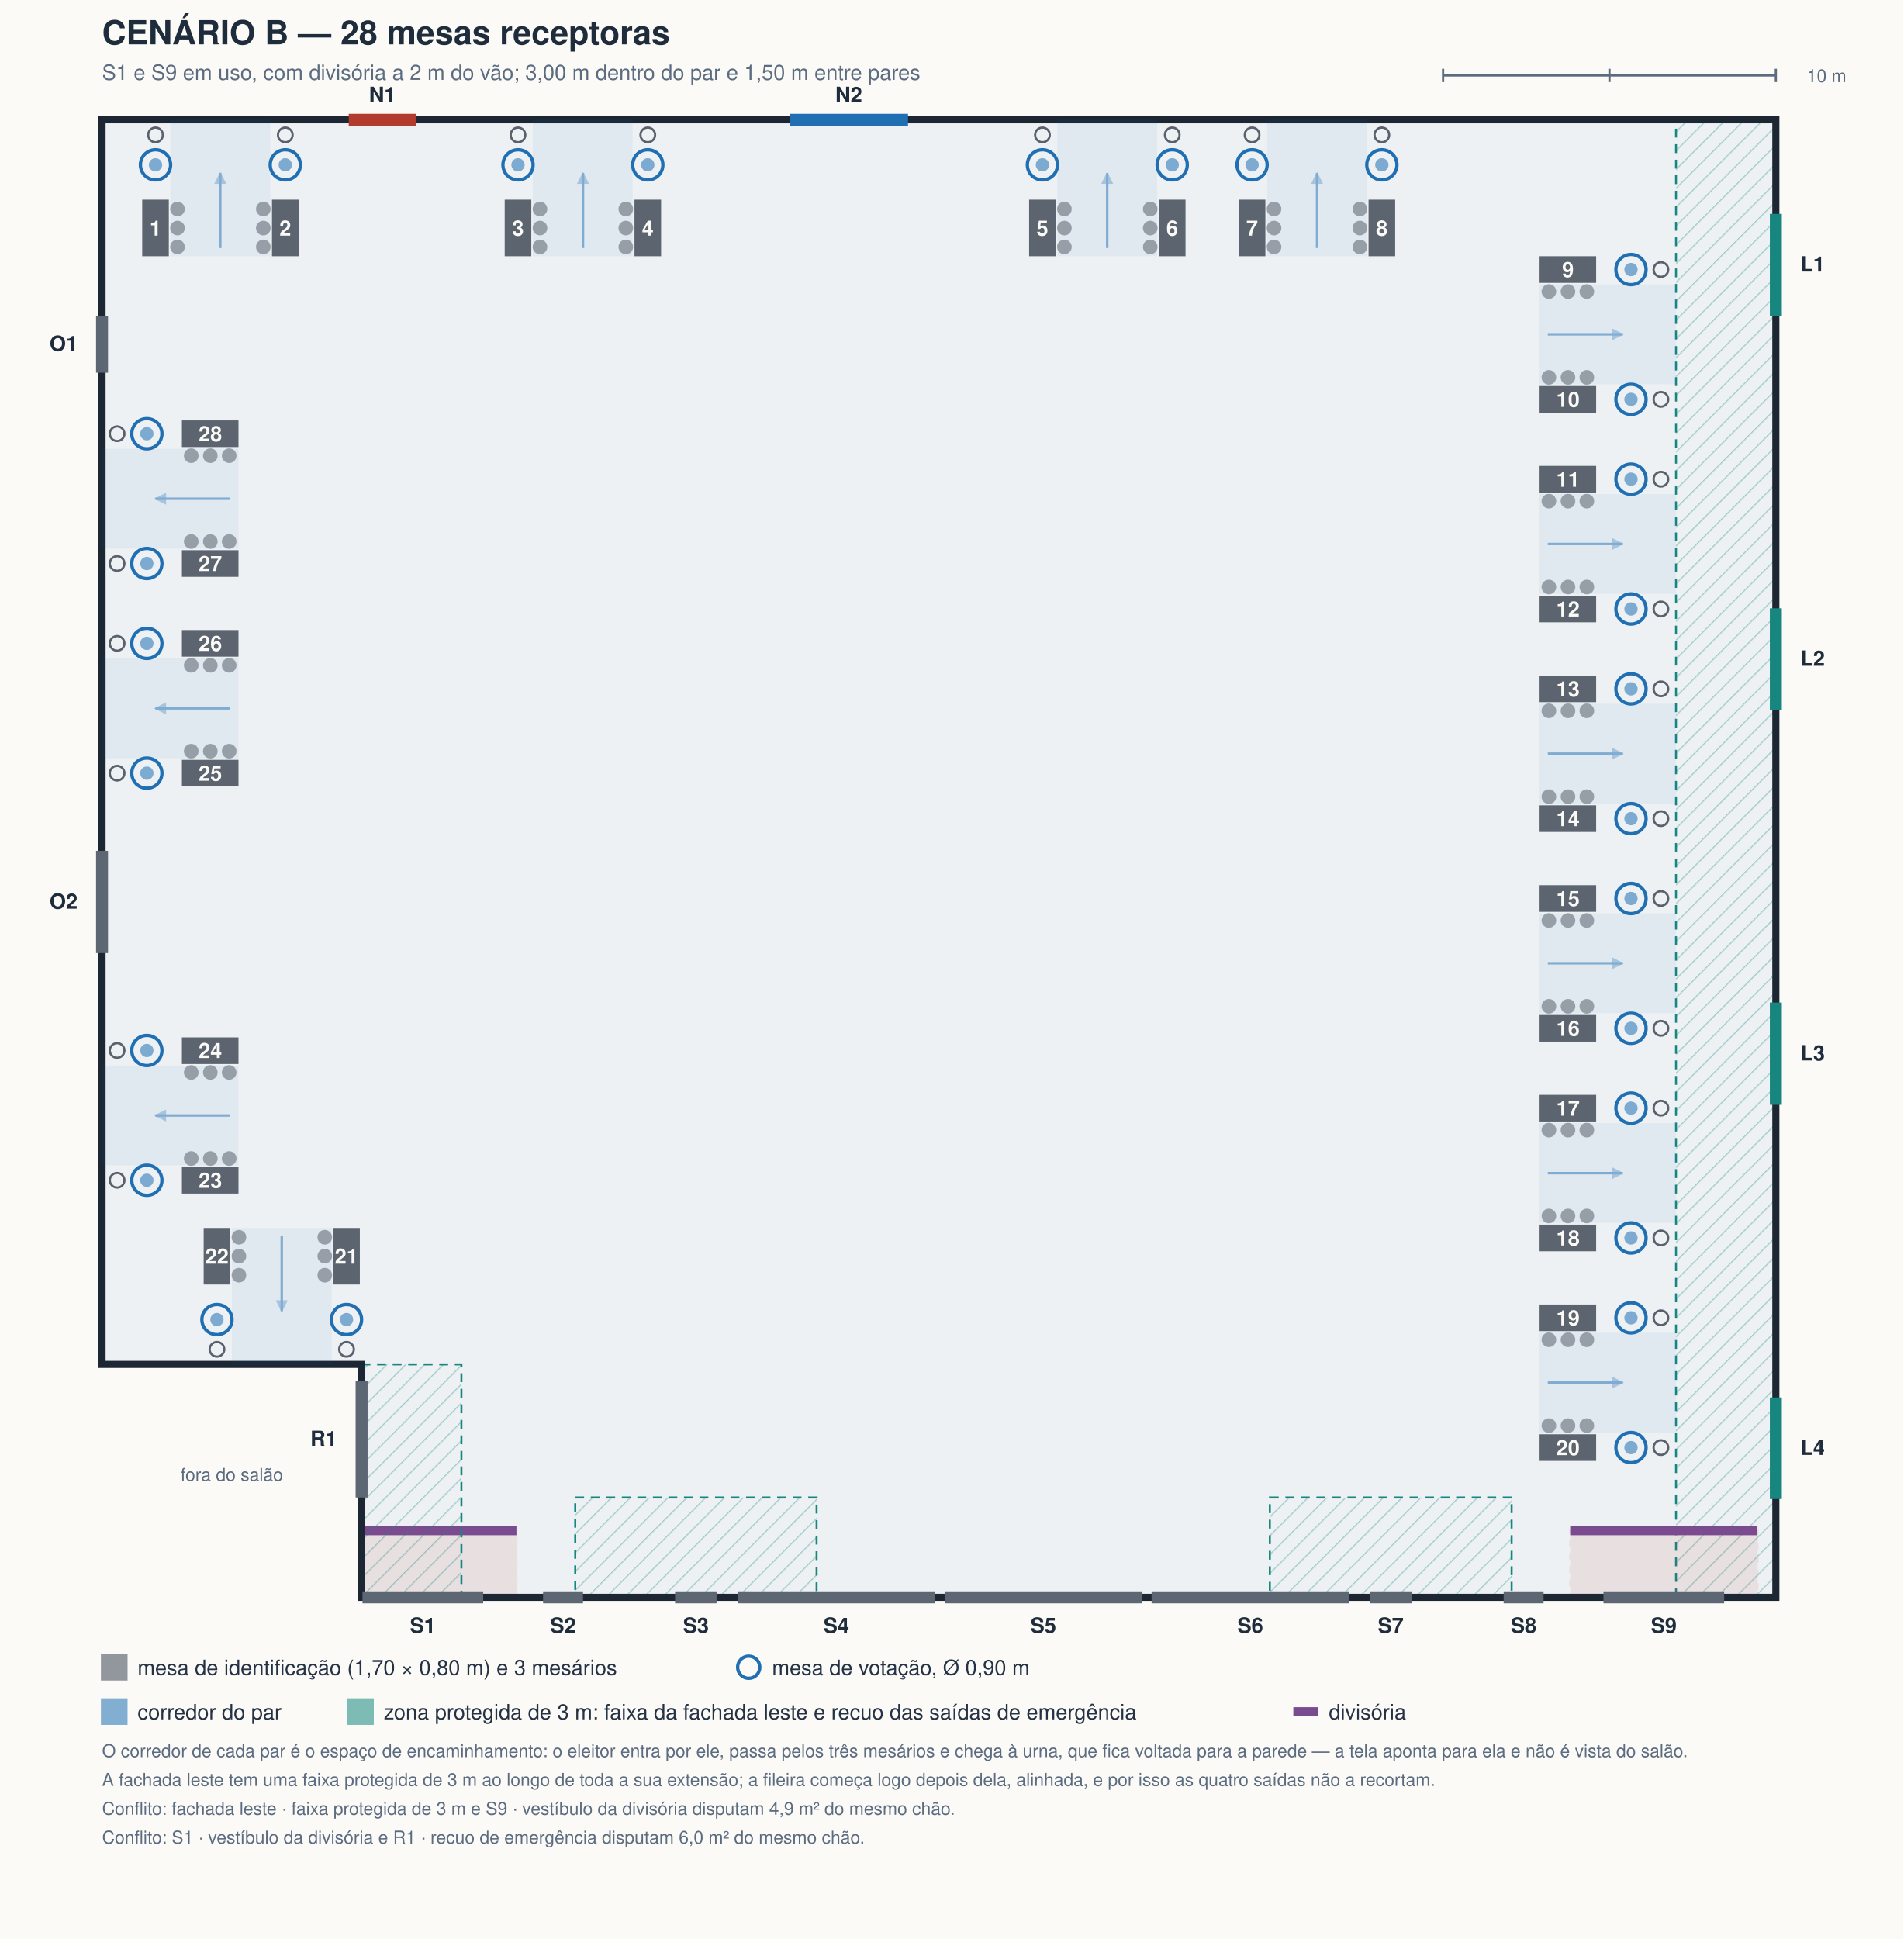
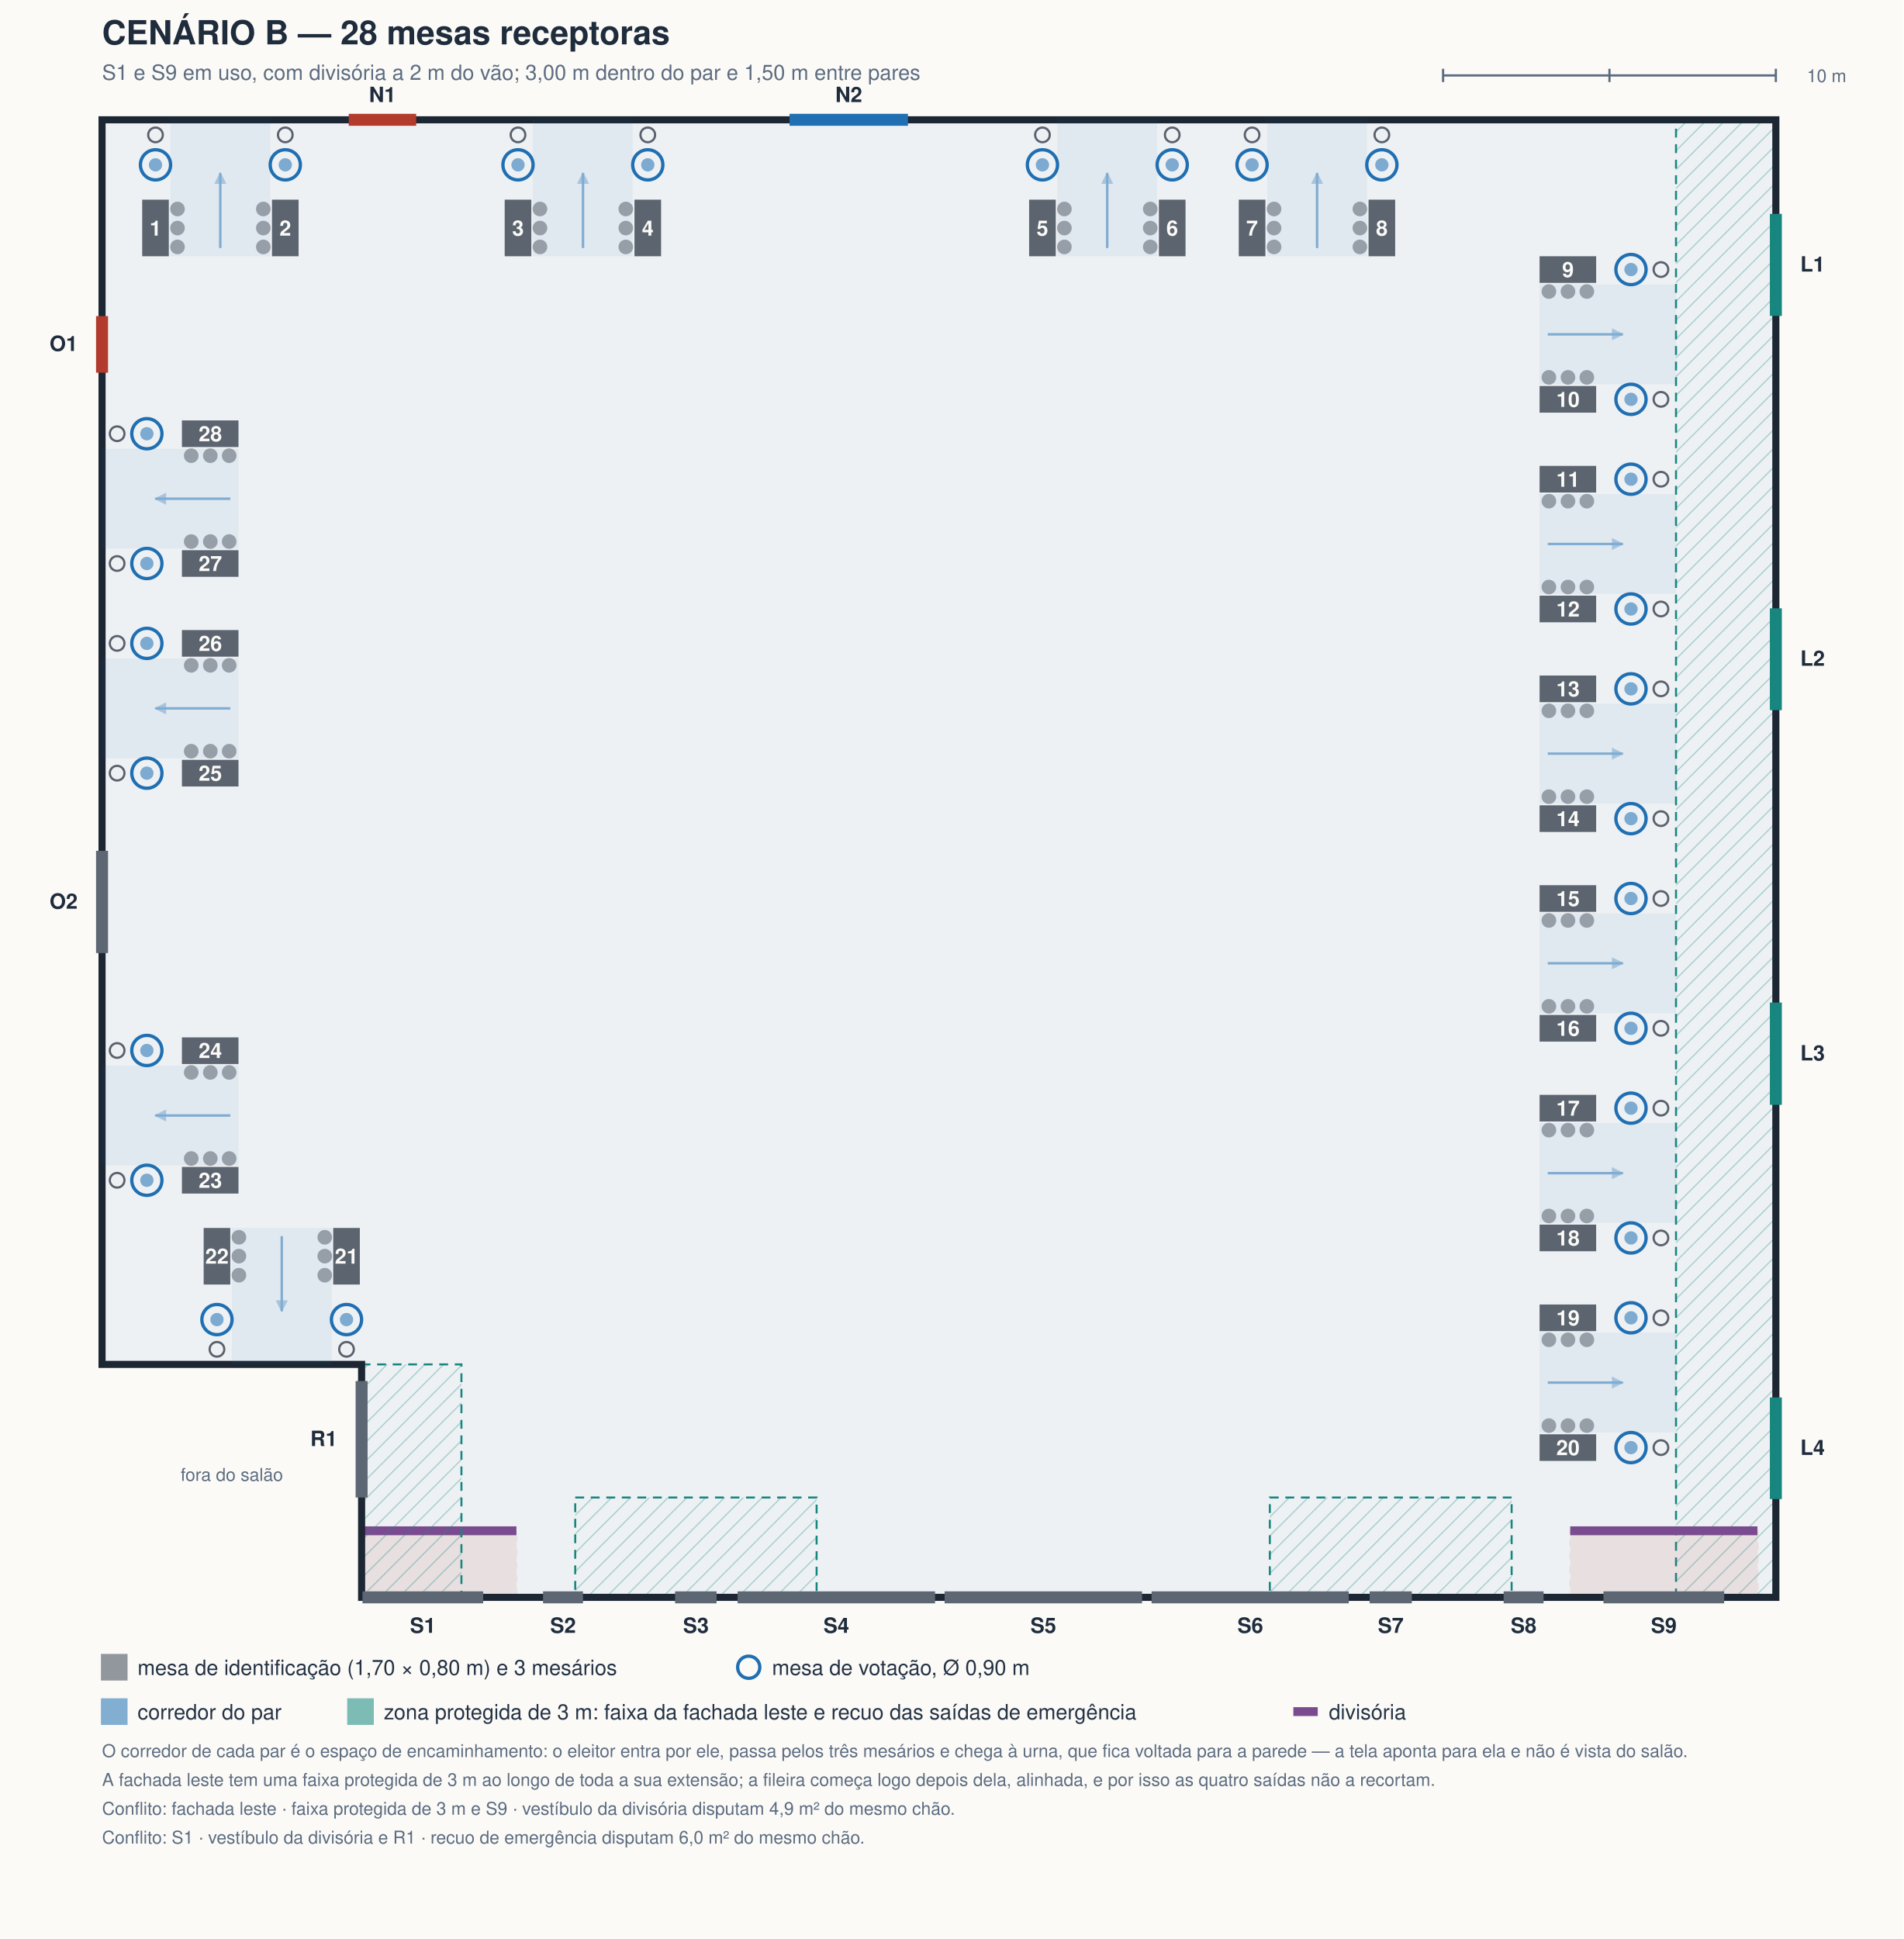
<svg xmlns="http://www.w3.org/2000/svg" viewBox="0 0 858 874" style="width:100%;height:auto" role="img" aria-label="CENÁRIO B — 28 mesas receptoras: S1 e S9 em uso, com divisória a 2 m do vão; 3,00 m dentro do par e 1,50 m entre pares">
  <rect x="0" y="0" width="858" height="874" fill="#fbfaf7" />
  <defs>
    <marker id="seta" viewBox="0 0 10 10" refX="9" refY="5" markerWidth="5" markerHeight="5" orient="auto-start-reverse">
      <path d="M0 0L10 5L0 10z" fill="#1f6fb2" opacity=".6" />
    </marker>
    <pattern id="hach" width="6" height="6" patternUnits="userSpaceOnUse" patternTransform="rotate(45)">
      <line x1="0" y1="0" x2="0" y2="6" stroke="#16867f" stroke-width="1" opacity=".35" />
    </pattern>
  </defs>
  <polygon points="163.0,720.0 800.5,720.0 800.5,54.0 46.0,54.0 46.0,615.0 163.0,615.0" fill="#eef1f4" />
  <rect x="755.5" y="54.0" width="45.0" height="666.0" fill="url(#hach)" stroke="#16867f" stroke-width="0.9" stroke-dasharray="4 3" />
  <rect x="163.0" y="690.0" width="69.8" height="30.0" fill="#b23b2e" opacity=".10" stroke="#b23b2e" stroke-width="0.9" stroke-dasharray="3 3" />
  <line x1="163.0" y1="690.0" x2="232.8" y2="690.0" stroke="#7a4c8f" stroke-width="4" />
  <rect x="259.3" y="675.0" width="108.8" height="45.0" fill="url(#hach)" stroke="#16867f" stroke-width="0.9" stroke-dasharray="4 3" />
  <rect x="572.4" y="675.0" width="109.0" height="45.0" fill="url(#hach)" stroke="#16867f" stroke-width="0.9" stroke-dasharray="4 3" />
  <rect x="707.8" y="690.0" width="84.5" height="30.0" fill="#b23b2e" opacity=".10" stroke="#b23b2e" stroke-width="0.9" stroke-dasharray="3 3" />
  <line x1="707.8" y1="690.0" x2="792.2" y2="690.0" stroke="#7a4c8f" stroke-width="4" />
  <rect x="163.0" y="615.0" width="45.0" height="105.0" fill="url(#hach)" stroke="#16867f" stroke-width="0.9" stroke-dasharray="4 3" />
  <polygon points="163.0,720.0 800.5,720.0 800.5,54.0 46.0,54.0 46.0,615.0 163.0,615.0" fill="none" stroke="#1c2733" stroke-width="3.2" />
  <line x1="157.2" y1="54.0" x2="187.6" y2="54.0" stroke="#b23b2e" stroke-width="5.4" />
  <text x="172.4" y="46.0" font-family="ui-sans-serif,system-ui,'Segoe UI',Helvetica,Arial,sans-serif" font-size="9.5" fill="#1f2c3c" text-anchor="middle" font-weight="700">N1</text>
  <line x1="355.9" y1="54.0" x2="409.3" y2="54.0" stroke="#1f6fb2" stroke-width="5.4" />
  <text x="382.6" y="46.0" font-family="ui-sans-serif,system-ui,'Segoe UI',Helvetica,Arial,sans-serif" font-size="9.5" fill="#1f2c3c" text-anchor="middle" font-weight="700">N2</text>
  <line x1="800.5" y1="142.4" x2="800.5" y2="96.4" stroke="#16867f" stroke-width="5.4" />
  <text x="811.5" y="122.4" font-family="ui-sans-serif,system-ui,'Segoe UI',Helvetica,Arial,sans-serif" font-size="9.5" fill="#1f2c3c" text-anchor="start" font-weight="700">L1</text>
  <line x1="800.5" y1="320.1" x2="800.5" y2="274.2" stroke="#16867f" stroke-width="5.4" />
  <text x="811.5" y="300.1" font-family="ui-sans-serif,system-ui,'Segoe UI',Helvetica,Arial,sans-serif" font-size="9.5" fill="#1f2c3c" text-anchor="start" font-weight="700">L2</text>
  <line x1="800.5" y1="498.0" x2="800.5" y2="451.9" stroke="#16867f" stroke-width="5.4" />
  <text x="811.5" y="478.0" font-family="ui-sans-serif,system-ui,'Segoe UI',Helvetica,Arial,sans-serif" font-size="9.5" fill="#1f2c3c" text-anchor="start" font-weight="700">L3</text>
  <line x1="800.5" y1="675.7" x2="800.5" y2="629.9" stroke="#16867f" stroke-width="5.4" />
  <text x="811.5" y="655.8" font-family="ui-sans-serif,system-ui,'Segoe UI',Helvetica,Arial,sans-serif" font-size="9.5" fill="#1f2c3c" text-anchor="start" font-weight="700">L4</text>
  <line x1="163.4" y1="720.0" x2="217.8" y2="720.0" stroke="#5d6773" stroke-width="5.4" />
  <text x="190.6" y="736.0" font-family="ui-sans-serif,system-ui,'Segoe UI',Helvetica,Arial,sans-serif" font-size="9.5" fill="#1f2c3c" text-anchor="middle" font-weight="700">S1</text>
  <line x1="244.8" y1="720.0" x2="262.8" y2="720.0" stroke="#5d6773" stroke-width="5.4" />
  <text x="253.8" y="736.0" font-family="ui-sans-serif,system-ui,'Segoe UI',Helvetica,Arial,sans-serif" font-size="9.5" fill="#1f2c3c" text-anchor="middle" font-weight="700">S2</text>
  <line x1="304.3" y1="720.0" x2="323.0" y2="720.0" stroke="#5d6773" stroke-width="5.4" />
  <text x="313.7" y="736.0" font-family="ui-sans-serif,system-ui,'Segoe UI',Helvetica,Arial,sans-serif" font-size="9.5" fill="#1f2c3c" text-anchor="middle" font-weight="700">S3</text>
  <line x1="332.5" y1="720.0" x2="421.5" y2="720.0" stroke="#5d6773" stroke-width="5.4" />
  <text x="377.0" y="736.0" font-family="ui-sans-serif,system-ui,'Segoe UI',Helvetica,Arial,sans-serif" font-size="9.5" fill="#1f2c3c" text-anchor="middle" font-weight="700">S4</text>
  <line x1="425.8" y1="720.0" x2="514.8" y2="720.0" stroke="#5d6773" stroke-width="5.4" />
  <text x="470.3" y="736.0" font-family="ui-sans-serif,system-ui,'Segoe UI',Helvetica,Arial,sans-serif" font-size="9.5" fill="#1f2c3c" text-anchor="middle" font-weight="700">S5</text>
  <line x1="519.1" y1="720.0" x2="608.0" y2="720.0" stroke="#5d6773" stroke-width="5.4" />
  <text x="563.6" y="736.0" font-family="ui-sans-serif,system-ui,'Segoe UI',Helvetica,Arial,sans-serif" font-size="9.5" fill="#1f2c3c" text-anchor="middle" font-weight="700">S6</text>
  <line x1="617.4" y1="720.0" x2="636.4" y2="720.0" stroke="#5d6773" stroke-width="5.4" />
  <text x="626.9" y="736.0" font-family="ui-sans-serif,system-ui,'Segoe UI',Helvetica,Arial,sans-serif" font-size="9.5" fill="#1f2c3c" text-anchor="middle" font-weight="700">S7</text>
  <line x1="677.8" y1="720.0" x2="695.8" y2="720.0" stroke="#5d6773" stroke-width="5.4" />
  <text x="686.8" y="736.0" font-family="ui-sans-serif,system-ui,'Segoe UI',Helvetica,Arial,sans-serif" font-size="9.5" fill="#1f2c3c" text-anchor="middle" font-weight="700">S8</text>
  <line x1="722.8" y1="720.0" x2="777.2" y2="720.0" stroke="#5d6773" stroke-width="5.4" />
  <text x="750.0" y="736.0" font-family="ui-sans-serif,system-ui,'Segoe UI',Helvetica,Arial,sans-serif" font-size="9.5" fill="#1f2c3c" text-anchor="middle" font-weight="700">S9</text>
-   <line x1="46.0" y1="168.0" x2="46.0" y2="142.5" stroke="#5d6773" stroke-width="5.4" />
+   <line x1="46.0" y1="168.0" x2="46.0" y2="142.5" stroke="#b23b2e" stroke-width="5.4" />
  <text x="35.0" y="158.2" font-family="ui-sans-serif,system-ui,'Segoe UI',Helvetica,Arial,sans-serif" font-size="9.5" fill="#1f2c3c" text-anchor="end" font-weight="700">O1</text>
  <line x1="46.0" y1="429.6" x2="46.0" y2="383.5" stroke="#5d6773" stroke-width="5.4" />
  <text x="35.0" y="409.6" font-family="ui-sans-serif,system-ui,'Segoe UI',Helvetica,Arial,sans-serif" font-size="9.5" fill="#1f2c3c" text-anchor="end" font-weight="700">O2</text>
  <line x1="163.0" y1="675.0" x2="163.0" y2="622.5" stroke="#5d6773" stroke-width="5.4" />
  <text x="152.0" y="651.8" font-family="ui-sans-serif,system-ui,'Segoe UI',Helvetica,Arial,sans-serif" font-size="9.5" fill="#1f2c3c" text-anchor="end" font-weight="700">R1</text>
  <rect x="76.8" y="54.0" width="45.0" height="61.5" fill="#1f6fb2" opacity=".07" />
  <path d="M99.3 111.8L99.3 78.0" stroke="#1f6fb2" stroke-width="1.1" opacity=".5" marker-end="url(#seta)" />
  <rect x="64.1" y="90.0" width="12.0" height="25.5" fill="#3b4552" opacity=".82" />
  <circle cx="70.1" cy="74.3" r="6.8" fill="none" stroke="#1f6fb2" stroke-width="1.5" />
  <circle cx="70.1" cy="74.3" r="3.0" fill="#1f6fb2" opacity=".55" />
  <circle cx="70.1" cy="60.8" r="3.3" fill="none" stroke="#59616d" stroke-width="1" />
  <circle cx="80.0" cy="94.2" r="3.3" fill="#59616d" opacity=".55" />
  <circle cx="80.0" cy="102.8" r="3.3" fill="#59616d" opacity=".55" />
  <circle cx="80.0" cy="111.3" r="3.3" fill="#59616d" opacity=".55" />
  <text x="70.1" y="106.2" font-family="ui-sans-serif,system-ui,'Segoe UI',Helvetica,Arial,sans-serif" font-size="9.5" font-weight="700" fill="#fbfaf7" text-anchor="middle">1</text>
  <rect x="122.6" y="90.0" width="12.0" height="25.5" fill="#3b4552" opacity=".82" />
  <circle cx="128.6" cy="74.3" r="6.8" fill="none" stroke="#1f6fb2" stroke-width="1.5" />
  <circle cx="128.6" cy="74.3" r="3.0" fill="#1f6fb2" opacity=".55" />
  <circle cx="128.6" cy="60.8" r="3.3" fill="none" stroke="#59616d" stroke-width="1" />
  <circle cx="118.7" cy="94.2" r="3.3" fill="#59616d" opacity=".55" />
  <circle cx="118.7" cy="102.8" r="3.3" fill="#59616d" opacity=".55" />
  <circle cx="118.7" cy="111.3" r="3.3" fill="#59616d" opacity=".55" />
  <text x="128.6" y="106.2" font-family="ui-sans-serif,system-ui,'Segoe UI',Helvetica,Arial,sans-serif" font-size="9.5" font-weight="700" fill="#fbfaf7" text-anchor="middle">2</text>
  <rect x="240.2" y="54.0" width="45.0" height="61.5" fill="#1f6fb2" opacity=".07" />
  <path d="M262.8 111.8L262.8 78.0" stroke="#1f6fb2" stroke-width="1.1" opacity=".5" marker-end="url(#seta)" />
  <rect x="227.5" y="90.0" width="12.0" height="25.5" fill="#3b4552" opacity=".82" />
  <circle cx="233.5" cy="74.3" r="6.8" fill="none" stroke="#1f6fb2" stroke-width="1.5" />
  <circle cx="233.5" cy="74.3" r="3.0" fill="#1f6fb2" opacity=".55" />
  <circle cx="233.5" cy="60.8" r="3.3" fill="none" stroke="#59616d" stroke-width="1" />
  <circle cx="243.4" cy="94.2" r="3.3" fill="#59616d" opacity=".55" />
  <circle cx="243.4" cy="102.8" r="3.3" fill="#59616d" opacity=".55" />
  <circle cx="243.4" cy="111.3" r="3.3" fill="#59616d" opacity=".55" />
  <text x="233.5" y="106.2" font-family="ui-sans-serif,system-ui,'Segoe UI',Helvetica,Arial,sans-serif" font-size="9.5" font-weight="700" fill="#fbfaf7" text-anchor="middle">3</text>
  <rect x="286.0" y="90.0" width="12.0" height="25.5" fill="#3b4552" opacity=".82" />
  <circle cx="292.0" cy="74.3" r="6.8" fill="none" stroke="#1f6fb2" stroke-width="1.5" />
  <circle cx="292.0" cy="74.3" r="3.0" fill="#1f6fb2" opacity=".55" />
  <circle cx="292.0" cy="60.8" r="3.3" fill="none" stroke="#59616d" stroke-width="1" />
  <circle cx="282.1" cy="94.2" r="3.3" fill="#59616d" opacity=".55" />
  <circle cx="282.1" cy="102.8" r="3.3" fill="#59616d" opacity=".55" />
  <circle cx="282.1" cy="111.3" r="3.3" fill="#59616d" opacity=".55" />
  <text x="292.0" y="106.2" font-family="ui-sans-serif,system-ui,'Segoe UI',Helvetica,Arial,sans-serif" font-size="9.5" font-weight="700" fill="#fbfaf7" text-anchor="middle">4</text>
  <rect x="476.6" y="54.0" width="45.0" height="61.5" fill="#1f6fb2" opacity=".07" />
  <path d="M499.1 111.8L499.1 78.0" stroke="#1f6fb2" stroke-width="1.1" opacity=".5" marker-end="url(#seta)" />
  <rect x="463.9" y="90.0" width="12.0" height="25.5" fill="#3b4552" opacity=".82" />
  <circle cx="469.9" cy="74.3" r="6.8" fill="none" stroke="#1f6fb2" stroke-width="1.5" />
  <circle cx="469.9" cy="74.3" r="3.0" fill="#1f6fb2" opacity=".55" />
  <circle cx="469.9" cy="60.8" r="3.3" fill="none" stroke="#59616d" stroke-width="1" />
  <circle cx="479.8" cy="94.2" r="3.3" fill="#59616d" opacity=".55" />
  <circle cx="479.8" cy="102.8" r="3.3" fill="#59616d" opacity=".55" />
  <circle cx="479.8" cy="111.3" r="3.3" fill="#59616d" opacity=".55" />
  <text x="469.9" y="106.2" font-family="ui-sans-serif,system-ui,'Segoe UI',Helvetica,Arial,sans-serif" font-size="9.5" font-weight="700" fill="#fbfaf7" text-anchor="middle">5</text>
  <rect x="522.4" y="90.0" width="12.0" height="25.5" fill="#3b4552" opacity=".82" />
  <circle cx="528.4" cy="74.3" r="6.8" fill="none" stroke="#1f6fb2" stroke-width="1.5" />
  <circle cx="528.4" cy="74.3" r="3.0" fill="#1f6fb2" opacity=".55" />
  <circle cx="528.4" cy="60.8" r="3.3" fill="none" stroke="#59616d" stroke-width="1" />
  <circle cx="518.5" cy="94.2" r="3.3" fill="#59616d" opacity=".55" />
  <circle cx="518.5" cy="102.8" r="3.3" fill="#59616d" opacity=".55" />
  <circle cx="518.5" cy="111.3" r="3.3" fill="#59616d" opacity=".55" />
  <text x="528.4" y="106.2" font-family="ui-sans-serif,system-ui,'Segoe UI',Helvetica,Arial,sans-serif" font-size="9.5" font-weight="700" fill="#fbfaf7" text-anchor="middle">6</text>
  <rect x="571.2" y="54.0" width="45.0" height="61.5" fill="#1f6fb2" opacity=".07" />
  <path d="M593.7 111.8L593.7 78.0" stroke="#1f6fb2" stroke-width="1.1" opacity=".5" marker-end="url(#seta)" />
  <rect x="558.4" y="90.0" width="12.0" height="25.5" fill="#3b4552" opacity=".82" />
  <circle cx="564.4" cy="74.3" r="6.8" fill="none" stroke="#1f6fb2" stroke-width="1.5" />
  <circle cx="564.4" cy="74.3" r="3.0" fill="#1f6fb2" opacity=".55" />
  <circle cx="564.4" cy="60.8" r="3.3" fill="none" stroke="#59616d" stroke-width="1" />
  <circle cx="574.3" cy="94.2" r="3.3" fill="#59616d" opacity=".55" />
  <circle cx="574.3" cy="102.8" r="3.3" fill="#59616d" opacity=".55" />
  <circle cx="574.3" cy="111.3" r="3.3" fill="#59616d" opacity=".55" />
  <text x="564.4" y="106.2" font-family="ui-sans-serif,system-ui,'Segoe UI',Helvetica,Arial,sans-serif" font-size="9.5" font-weight="700" fill="#fbfaf7" text-anchor="middle">7</text>
  <rect x="616.9" y="90.0" width="12.0" height="25.5" fill="#3b4552" opacity=".82" />
  <circle cx="622.9" cy="74.3" r="6.8" fill="none" stroke="#1f6fb2" stroke-width="1.5" />
  <circle cx="622.9" cy="74.3" r="3.0" fill="#1f6fb2" opacity=".55" />
  <circle cx="622.9" cy="60.8" r="3.3" fill="none" stroke="#59616d" stroke-width="1" />
  <circle cx="613.0" cy="94.2" r="3.3" fill="#59616d" opacity=".55" />
  <circle cx="613.0" cy="102.8" r="3.3" fill="#59616d" opacity=".55" />
  <circle cx="613.0" cy="111.3" r="3.3" fill="#59616d" opacity=".55" />
  <text x="622.9" y="106.2" font-family="ui-sans-serif,system-ui,'Segoe UI',Helvetica,Arial,sans-serif" font-size="9.5" font-weight="700" fill="#fbfaf7" text-anchor="middle">8</text>
  <rect x="104.5" y="553.5" width="45.0" height="61.5" fill="#1f6fb2" opacity=".07" />
  <path d="M127.0 557.2L127.0 591.0" stroke="#1f6fb2" stroke-width="1.1" opacity=".5" marker-end="url(#seta)" />
  <rect x="91.8" y="553.5" width="12.0" height="25.5" fill="#3b4552" opacity=".82" />
  <circle cx="97.8" cy="594.8" r="6.8" fill="none" stroke="#1f6fb2" stroke-width="1.5" />
  <circle cx="97.8" cy="594.8" r="3.0" fill="#1f6fb2" opacity=".55" />
  <circle cx="97.8" cy="608.2" r="3.3" fill="none" stroke="#59616d" stroke-width="1" />
  <circle cx="107.7" cy="574.8" r="3.3" fill="#59616d" opacity=".55" />
  <circle cx="107.7" cy="566.2" r="3.3" fill="#59616d" opacity=".55" />
  <circle cx="107.7" cy="557.7" r="3.3" fill="#59616d" opacity=".55" />
  <text x="97.8" y="569.6" font-family="ui-sans-serif,system-ui,'Segoe UI',Helvetica,Arial,sans-serif" font-size="9.5" font-weight="700" fill="#fbfaf7" text-anchor="middle">22</text>
  <rect x="150.2" y="553.5" width="12.0" height="25.5" fill="#3b4552" opacity=".82" />
  <circle cx="156.2" cy="594.8" r="6.8" fill="none" stroke="#1f6fb2" stroke-width="1.5" />
  <circle cx="156.2" cy="594.8" r="3.0" fill="#1f6fb2" opacity=".55" />
  <circle cx="156.2" cy="608.2" r="3.3" fill="none" stroke="#59616d" stroke-width="1" />
  <circle cx="146.4" cy="574.8" r="3.3" fill="#59616d" opacity=".55" />
  <circle cx="146.4" cy="566.2" r="3.3" fill="#59616d" opacity=".55" />
  <circle cx="146.4" cy="557.7" r="3.3" fill="#59616d" opacity=".55" />
  <text x="156.2" y="569.6" font-family="ui-sans-serif,system-ui,'Segoe UI',Helvetica,Arial,sans-serif" font-size="9.5" font-weight="700" fill="#fbfaf7" text-anchor="middle">21</text>
  <rect x="46.0" y="480.3" width="61.5" height="45.0" fill="#1f6fb2" opacity=".07" />
  <path d="M103.8 502.8L70.0 502.8" stroke="#1f6fb2" stroke-width="1.1" opacity=".5" marker-end="url(#seta)" />
  <rect x="82.0" y="526.0" width="25.5" height="12.0" fill="#3b4552" opacity=".82" />
  <circle cx="66.2" cy="532.0" r="6.8" fill="none" stroke="#1f6fb2" stroke-width="1.5" />
  <circle cx="66.2" cy="532.0" r="3.0" fill="#1f6fb2" opacity=".55" />
  <circle cx="52.8" cy="532.0" r="3.3" fill="none" stroke="#59616d" stroke-width="1" />
  <circle cx="86.2" cy="522.2" r="3.3" fill="#59616d" opacity=".55" />
  <circle cx="94.8" cy="522.2" r="3.3" fill="#59616d" opacity=".55" />
  <circle cx="103.3" cy="522.2" r="3.3" fill="#59616d" opacity=".55" />
  <text x="94.8" y="535.4" font-family="ui-sans-serif,system-ui,'Segoe UI',Helvetica,Arial,sans-serif" font-size="9.5" font-weight="700" fill="#fbfaf7" text-anchor="middle">23</text>
  <rect x="82.0" y="467.6" width="25.5" height="12.0" fill="#3b4552" opacity=".82" />
  <circle cx="66.2" cy="473.5" r="6.8" fill="none" stroke="#1f6fb2" stroke-width="1.5" />
  <circle cx="66.2" cy="473.5" r="3.0" fill="#1f6fb2" opacity=".55" />
  <circle cx="52.8" cy="473.5" r="3.3" fill="none" stroke="#59616d" stroke-width="1" />
  <circle cx="86.2" cy="483.4" r="3.3" fill="#59616d" opacity=".55" />
  <circle cx="94.8" cy="483.4" r="3.3" fill="#59616d" opacity=".55" />
  <circle cx="103.3" cy="483.4" r="3.3" fill="#59616d" opacity=".55" />
  <text x="94.8" y="476.9" font-family="ui-sans-serif,system-ui,'Segoe UI',Helvetica,Arial,sans-serif" font-size="9.5" font-weight="700" fill="#fbfaf7" text-anchor="middle">24</text>
  <rect x="46.0" y="296.8" width="61.5" height="45.0" fill="#1f6fb2" opacity=".07" />
  <path d="M103.8 319.3L70.0 319.3" stroke="#1f6fb2" stroke-width="1.1" opacity=".5" marker-end="url(#seta)" />
  <rect x="82.0" y="342.5" width="25.5" height="12.0" fill="#3b4552" opacity=".82" />
  <circle cx="66.2" cy="348.5" r="6.8" fill="none" stroke="#1f6fb2" stroke-width="1.5" />
  <circle cx="66.2" cy="348.5" r="3.0" fill="#1f6fb2" opacity=".55" />
  <circle cx="52.8" cy="348.5" r="3.3" fill="none" stroke="#59616d" stroke-width="1" />
  <circle cx="86.2" cy="338.6" r="3.3" fill="#59616d" opacity=".55" />
  <circle cx="94.8" cy="338.6" r="3.3" fill="#59616d" opacity=".55" />
  <circle cx="103.3" cy="338.6" r="3.3" fill="#59616d" opacity=".55" />
  <text x="94.8" y="351.9" font-family="ui-sans-serif,system-ui,'Segoe UI',Helvetica,Arial,sans-serif" font-size="9.5" font-weight="700" fill="#fbfaf7" text-anchor="middle">25</text>
  <rect x="82.0" y="284.0" width="25.5" height="12.0" fill="#3b4552" opacity=".82" />
  <circle cx="66.2" cy="290.0" r="6.8" fill="none" stroke="#1f6fb2" stroke-width="1.5" />
  <circle cx="66.2" cy="290.0" r="3.0" fill="#1f6fb2" opacity=".55" />
  <circle cx="52.8" cy="290.0" r="3.3" fill="none" stroke="#59616d" stroke-width="1" />
  <circle cx="86.2" cy="299.9" r="3.3" fill="#59616d" opacity=".55" />
  <circle cx="94.8" cy="299.9" r="3.3" fill="#59616d" opacity=".55" />
  <circle cx="103.3" cy="299.9" r="3.3" fill="#59616d" opacity=".55" />
  <text x="94.8" y="293.4" font-family="ui-sans-serif,system-ui,'Segoe UI',Helvetica,Arial,sans-serif" font-size="9.5" font-weight="700" fill="#fbfaf7" text-anchor="middle">26</text>
  <rect x="46.0" y="202.3" width="61.5" height="45.0" fill="#1f6fb2" opacity=".07" />
  <path d="M103.8 224.8L70.0 224.8" stroke="#1f6fb2" stroke-width="1.1" opacity=".5" marker-end="url(#seta)" />
  <rect x="82.0" y="248.0" width="25.5" height="12.0" fill="#3b4552" opacity=".82" />
  <circle cx="66.2" cy="254.0" r="6.8" fill="none" stroke="#1f6fb2" stroke-width="1.5" />
  <circle cx="66.2" cy="254.0" r="3.0" fill="#1f6fb2" opacity=".55" />
  <circle cx="52.8" cy="254.0" r="3.3" fill="none" stroke="#59616d" stroke-width="1" />
  <circle cx="86.2" cy="244.1" r="3.3" fill="#59616d" opacity=".55" />
  <circle cx="94.8" cy="244.1" r="3.3" fill="#59616d" opacity=".55" />
  <circle cx="103.3" cy="244.1" r="3.3" fill="#59616d" opacity=".55" />
  <text x="94.8" y="257.4" font-family="ui-sans-serif,system-ui,'Segoe UI',Helvetica,Arial,sans-serif" font-size="9.5" font-weight="700" fill="#fbfaf7" text-anchor="middle">27</text>
  <rect x="82.0" y="189.5" width="25.5" height="12.0" fill="#3b4552" opacity=".82" />
  <circle cx="66.2" cy="195.5" r="6.8" fill="none" stroke="#1f6fb2" stroke-width="1.5" />
  <circle cx="66.2" cy="195.5" r="3.0" fill="#1f6fb2" opacity=".55" />
  <circle cx="52.8" cy="195.5" r="3.3" fill="none" stroke="#59616d" stroke-width="1" />
  <circle cx="86.2" cy="205.4" r="3.3" fill="#59616d" opacity=".55" />
  <circle cx="94.8" cy="205.4" r="3.3" fill="#59616d" opacity=".55" />
  <circle cx="103.3" cy="205.4" r="3.3" fill="#59616d" opacity=".55" />
  <text x="94.8" y="198.9" font-family="ui-sans-serif,system-ui,'Segoe UI',Helvetica,Arial,sans-serif" font-size="9.5" font-weight="700" fill="#fbfaf7" text-anchor="middle">28</text>
  <rect x="694.0" y="600.7" width="61.5" height="45.0" fill="#1f6fb2" opacity=".07" />
  <path d="M697.7 623.2L731.5 623.2" stroke="#1f6fb2" stroke-width="1.1" opacity=".5" marker-end="url(#seta)" />
  <rect x="694.0" y="646.5" width="25.5" height="12.0" fill="#3b4552" opacity=".82" />
  <circle cx="735.2" cy="652.5" r="6.8" fill="none" stroke="#1f6fb2" stroke-width="1.5" />
  <circle cx="735.2" cy="652.5" r="3.0" fill="#1f6fb2" opacity=".55" />
  <circle cx="748.7" cy="652.5" r="3.3" fill="none" stroke="#59616d" stroke-width="1" />
  <circle cx="715.3" cy="642.6" r="3.3" fill="#59616d" opacity=".55" />
  <circle cx="706.8" cy="642.6" r="3.3" fill="#59616d" opacity=".55" />
  <circle cx="698.2" cy="642.6" r="3.3" fill="#59616d" opacity=".55" />
  <text x="706.8" y="655.9" font-family="ui-sans-serif,system-ui,'Segoe UI',Helvetica,Arial,sans-serif" font-size="9.5" font-weight="700" fill="#fbfaf7" text-anchor="middle">20</text>
  <rect x="694.0" y="588.0" width="25.5" height="12.0" fill="#3b4552" opacity=".82" />
  <circle cx="735.2" cy="594.0" r="6.8" fill="none" stroke="#1f6fb2" stroke-width="1.5" />
  <circle cx="735.2" cy="594.0" r="3.0" fill="#1f6fb2" opacity=".55" />
  <circle cx="748.7" cy="594.0" r="3.3" fill="none" stroke="#59616d" stroke-width="1" />
  <circle cx="715.3" cy="603.9" r="3.3" fill="#59616d" opacity=".55" />
  <circle cx="706.8" cy="603.9" r="3.3" fill="#59616d" opacity=".55" />
  <circle cx="698.2" cy="603.9" r="3.3" fill="#59616d" opacity=".55" />
  <text x="706.8" y="597.4" font-family="ui-sans-serif,system-ui,'Segoe UI',Helvetica,Arial,sans-serif" font-size="9.5" font-weight="700" fill="#fbfaf7" text-anchor="middle">19</text>
  <rect x="694.0" y="506.2" width="61.5" height="45.0" fill="#1f6fb2" opacity=".07" />
  <path d="M697.7 528.8L731.5 528.8" stroke="#1f6fb2" stroke-width="1.1" opacity=".5" marker-end="url(#seta)" />
  <rect x="694.0" y="552.0" width="25.5" height="12.0" fill="#3b4552" opacity=".82" />
  <circle cx="735.2" cy="558.0" r="6.8" fill="none" stroke="#1f6fb2" stroke-width="1.5" />
  <circle cx="735.2" cy="558.0" r="3.0" fill="#1f6fb2" opacity=".55" />
  <circle cx="748.7" cy="558.0" r="3.3" fill="none" stroke="#59616d" stroke-width="1" />
  <circle cx="715.3" cy="548.1" r="3.3" fill="#59616d" opacity=".55" />
  <circle cx="706.8" cy="548.1" r="3.3" fill="#59616d" opacity=".55" />
  <circle cx="698.2" cy="548.1" r="3.3" fill="#59616d" opacity=".55" />
  <text x="706.8" y="561.4" font-family="ui-sans-serif,system-ui,'Segoe UI',Helvetica,Arial,sans-serif" font-size="9.5" font-weight="700" fill="#fbfaf7" text-anchor="middle">18</text>
  <rect x="694.0" y="493.5" width="25.5" height="12.0" fill="#3b4552" opacity=".82" />
  <circle cx="735.2" cy="499.5" r="6.8" fill="none" stroke="#1f6fb2" stroke-width="1.5" />
  <circle cx="735.2" cy="499.5" r="3.0" fill="#1f6fb2" opacity=".55" />
  <circle cx="748.7" cy="499.5" r="3.3" fill="none" stroke="#59616d" stroke-width="1" />
  <circle cx="715.3" cy="509.4" r="3.3" fill="#59616d" opacity=".55" />
  <circle cx="706.8" cy="509.4" r="3.3" fill="#59616d" opacity=".55" />
  <circle cx="698.2" cy="509.4" r="3.3" fill="#59616d" opacity=".55" />
  <text x="706.8" y="502.9" font-family="ui-sans-serif,system-ui,'Segoe UI',Helvetica,Arial,sans-serif" font-size="9.5" font-weight="700" fill="#fbfaf7" text-anchor="middle">17</text>
  <rect x="694.0" y="411.7" width="61.5" height="45.0" fill="#1f6fb2" opacity=".07" />
  <path d="M697.7 434.2L731.5 434.2" stroke="#1f6fb2" stroke-width="1.1" opacity=".5" marker-end="url(#seta)" />
  <rect x="694.0" y="457.5" width="25.5" height="12.0" fill="#3b4552" opacity=".82" />
  <circle cx="735.2" cy="463.5" r="6.8" fill="none" stroke="#1f6fb2" stroke-width="1.5" />
  <circle cx="735.2" cy="463.5" r="3.0" fill="#1f6fb2" opacity=".55" />
  <circle cx="748.7" cy="463.5" r="3.3" fill="none" stroke="#59616d" stroke-width="1" />
  <circle cx="715.3" cy="453.6" r="3.3" fill="#59616d" opacity=".55" />
  <circle cx="706.8" cy="453.6" r="3.3" fill="#59616d" opacity=".55" />
  <circle cx="698.2" cy="453.6" r="3.3" fill="#59616d" opacity=".55" />
  <text x="706.8" y="466.9" font-family="ui-sans-serif,system-ui,'Segoe UI',Helvetica,Arial,sans-serif" font-size="9.5" font-weight="700" fill="#fbfaf7" text-anchor="middle">16</text>
  <rect x="694.0" y="399.0" width="25.5" height="12.0" fill="#3b4552" opacity=".82" />
  <circle cx="735.2" cy="405.0" r="6.8" fill="none" stroke="#1f6fb2" stroke-width="1.5" />
  <circle cx="735.2" cy="405.0" r="3.0" fill="#1f6fb2" opacity=".55" />
  <circle cx="748.7" cy="405.0" r="3.3" fill="none" stroke="#59616d" stroke-width="1" />
  <circle cx="715.3" cy="414.9" r="3.3" fill="#59616d" opacity=".55" />
  <circle cx="706.8" cy="414.9" r="3.3" fill="#59616d" opacity=".55" />
  <circle cx="698.2" cy="414.9" r="3.3" fill="#59616d" opacity=".55" />
  <text x="706.8" y="408.4" font-family="ui-sans-serif,system-ui,'Segoe UI',Helvetica,Arial,sans-serif" font-size="9.5" font-weight="700" fill="#fbfaf7" text-anchor="middle">15</text>
  <rect x="694.0" y="317.2" width="61.5" height="45.0" fill="#1f6fb2" opacity=".07" />
  <path d="M697.7 339.7L731.5 339.7" stroke="#1f6fb2" stroke-width="1.1" opacity=".5" marker-end="url(#seta)" />
  <rect x="694.0" y="363.0" width="25.5" height="12.0" fill="#3b4552" opacity=".82" />
  <circle cx="735.2" cy="369.0" r="6.8" fill="none" stroke="#1f6fb2" stroke-width="1.5" />
  <circle cx="735.2" cy="369.0" r="3.0" fill="#1f6fb2" opacity=".55" />
  <circle cx="748.7" cy="369.0" r="3.3" fill="none" stroke="#59616d" stroke-width="1" />
  <circle cx="715.3" cy="359.1" r="3.3" fill="#59616d" opacity=".55" />
  <circle cx="706.8" cy="359.1" r="3.3" fill="#59616d" opacity=".55" />
  <circle cx="698.2" cy="359.1" r="3.3" fill="#59616d" opacity=".55" />
  <text x="706.8" y="372.4" font-family="ui-sans-serif,system-ui,'Segoe UI',Helvetica,Arial,sans-serif" font-size="9.5" font-weight="700" fill="#fbfaf7" text-anchor="middle">14</text>
  <rect x="694.0" y="304.5" width="25.5" height="12.0" fill="#3b4552" opacity=".82" />
  <circle cx="735.2" cy="310.5" r="6.8" fill="none" stroke="#1f6fb2" stroke-width="1.5" />
  <circle cx="735.2" cy="310.5" r="3.0" fill="#1f6fb2" opacity=".55" />
  <circle cx="748.7" cy="310.5" r="3.3" fill="none" stroke="#59616d" stroke-width="1" />
  <circle cx="715.3" cy="320.4" r="3.3" fill="#59616d" opacity=".55" />
  <circle cx="706.8" cy="320.4" r="3.3" fill="#59616d" opacity=".55" />
  <circle cx="698.2" cy="320.4" r="3.3" fill="#59616d" opacity=".55" />
  <text x="706.8" y="313.9" font-family="ui-sans-serif,system-ui,'Segoe UI',Helvetica,Arial,sans-serif" font-size="9.5" font-weight="700" fill="#fbfaf7" text-anchor="middle">13</text>
  <rect x="694.0" y="222.7" width="61.5" height="45.0" fill="#1f6fb2" opacity=".07" />
  <path d="M697.7 245.2L731.5 245.2" stroke="#1f6fb2" stroke-width="1.1" opacity=".5" marker-end="url(#seta)" />
  <rect x="694.0" y="268.5" width="25.5" height="12.0" fill="#3b4552" opacity=".82" />
  <circle cx="735.2" cy="274.5" r="6.8" fill="none" stroke="#1f6fb2" stroke-width="1.5" />
  <circle cx="735.2" cy="274.5" r="3.0" fill="#1f6fb2" opacity=".55" />
  <circle cx="748.7" cy="274.5" r="3.3" fill="none" stroke="#59616d" stroke-width="1" />
  <circle cx="715.3" cy="264.6" r="3.3" fill="#59616d" opacity=".55" />
  <circle cx="706.8" cy="264.6" r="3.3" fill="#59616d" opacity=".55" />
  <circle cx="698.2" cy="264.6" r="3.3" fill="#59616d" opacity=".55" />
  <text x="706.8" y="277.9" font-family="ui-sans-serif,system-ui,'Segoe UI',Helvetica,Arial,sans-serif" font-size="9.5" font-weight="700" fill="#fbfaf7" text-anchor="middle">12</text>
  <rect x="694.0" y="210.0" width="25.5" height="12.0" fill="#3b4552" opacity=".82" />
  <circle cx="735.2" cy="216.0" r="6.8" fill="none" stroke="#1f6fb2" stroke-width="1.5" />
  <circle cx="735.2" cy="216.0" r="3.0" fill="#1f6fb2" opacity=".55" />
  <circle cx="748.7" cy="216.0" r="3.3" fill="none" stroke="#59616d" stroke-width="1" />
  <circle cx="715.3" cy="225.9" r="3.3" fill="#59616d" opacity=".55" />
  <circle cx="706.8" cy="225.9" r="3.3" fill="#59616d" opacity=".55" />
  <circle cx="698.2" cy="225.9" r="3.3" fill="#59616d" opacity=".55" />
  <text x="706.8" y="219.4" font-family="ui-sans-serif,system-ui,'Segoe UI',Helvetica,Arial,sans-serif" font-size="9.5" font-weight="700" fill="#fbfaf7" text-anchor="middle">11</text>
  <rect x="694.0" y="128.2" width="61.5" height="45.0" fill="#1f6fb2" opacity=".07" />
  <path d="M697.7 150.7L731.5 150.7" stroke="#1f6fb2" stroke-width="1.1" opacity=".5" marker-end="url(#seta)" />
  <rect x="694.0" y="174.0" width="25.5" height="12.0" fill="#3b4552" opacity=".82" />
  <circle cx="735.2" cy="180.0" r="6.8" fill="none" stroke="#1f6fb2" stroke-width="1.5" />
  <circle cx="735.2" cy="180.0" r="3.0" fill="#1f6fb2" opacity=".55" />
  <circle cx="748.7" cy="180.0" r="3.3" fill="none" stroke="#59616d" stroke-width="1" />
  <circle cx="715.3" cy="170.1" r="3.3" fill="#59616d" opacity=".55" />
  <circle cx="706.8" cy="170.1" r="3.3" fill="#59616d" opacity=".55" />
  <circle cx="698.2" cy="170.1" r="3.3" fill="#59616d" opacity=".55" />
  <text x="706.8" y="183.4" font-family="ui-sans-serif,system-ui,'Segoe UI',Helvetica,Arial,sans-serif" font-size="9.5" font-weight="700" fill="#fbfaf7" text-anchor="middle">10</text>
  <rect x="694.0" y="115.5" width="25.5" height="12.0" fill="#3b4552" opacity=".82" />
  <circle cx="735.2" cy="121.5" r="6.8" fill="none" stroke="#1f6fb2" stroke-width="1.5" />
  <circle cx="735.2" cy="121.5" r="3.0" fill="#1f6fb2" opacity=".55" />
  <circle cx="748.7" cy="121.5" r="3.3" fill="none" stroke="#59616d" stroke-width="1" />
  <circle cx="715.3" cy="131.4" r="3.3" fill="#59616d" opacity=".55" />
  <circle cx="706.8" cy="131.4" r="3.3" fill="#59616d" opacity=".55" />
  <circle cx="698.2" cy="131.4" r="3.3" fill="#59616d" opacity=".55" />
  <text x="706.8" y="124.9" font-family="ui-sans-serif,system-ui,'Segoe UI',Helvetica,Arial,sans-serif" font-size="9.5" font-weight="700" fill="#fbfaf7" text-anchor="middle">9</text>
  <text x="104.5" y="667.5" font-family="ui-sans-serif,system-ui,'Segoe UI',Helvetica,Arial,sans-serif" font-size="8" fill="#5c6c80" text-anchor="middle">fora do salão</text>
  <text x="46.0" y="20.0" font-family="ui-sans-serif,system-ui,'Segoe UI',Helvetica,Arial,sans-serif" font-size="15" fill="#1f2c3c" text-anchor="start" font-weight="700">CENÁRIO B — 28 mesas receptoras</text>
  <text x="46.0" y="36.0" font-family="ui-sans-serif,system-ui,'Segoe UI',Helvetica,Arial,sans-serif" font-size="9.5" fill="#5c6c80" text-anchor="start">S1 e S9 em uso, com divisória a 2 m do vão; 3,00 m dentro do par e 1,50 m entre pares</text>
  <line x1="650.5" y1="34.0" x2="800.5" y2="34.0" stroke="#5c6c80" stroke-width="1" />
  <line x1="650.5" y1="31.0" x2="650.5" y2="37.0" stroke="#5c6c80" stroke-width="1" />
  <line x1="725.5" y1="31.0" x2="725.5" y2="37.0" stroke="#5c6c80" stroke-width="1" />
  <line x1="800.5" y1="31.0" x2="800.5" y2="37.0" stroke="#5c6c80" stroke-width="1" />
  <text x="814.5" y="37.0" font-family="ui-sans-serif,system-ui,'Segoe UI',Helvetica,Arial,sans-serif" font-size="8" fill="#5c6c80" text-anchor="start">10 m</text>
  <rect x="46.0" y="746.0" width="11" height="11" fill="#3b4552" opacity=".55" stroke="#3b4552" />
  <text x="62.0" y="755.0" font-family="ui-sans-serif,system-ui,'Segoe UI',Helvetica,Arial,sans-serif" font-size="9.5" fill="#243244" text-anchor="start">mesa de identificação (1,70 × 0,80 m) e 3 mesários</text>
  <circle cx="337.5" cy="751.5" r="5" fill="none" stroke="#1f6fb2" stroke-width="1.5" />
  <text x="348.0" y="755.0" font-family="ui-sans-serif,system-ui,'Segoe UI',Helvetica,Arial,sans-serif" font-size="9.5" fill="#243244" text-anchor="start">mesa de votação, Ø 0,90 m</text>
  <rect x="46.0" y="766.0" width="11" height="11" fill="#1f6fb2" opacity=".55" stroke="#1f6fb2" />
  <text x="62.0" y="775.0" font-family="ui-sans-serif,system-ui,'Segoe UI',Helvetica,Arial,sans-serif" font-size="9.5" fill="#243244" text-anchor="start">corredor do par</text>
  <rect x="157.0" y="766.0" width="11" height="11" fill="#16867f" opacity=".55" stroke="#16867f" />
  <text x="173.0" y="775.0" font-family="ui-sans-serif,system-ui,'Segoe UI',Helvetica,Arial,sans-serif" font-size="9.5" fill="#243244" text-anchor="start">zona protegida de 3 m: faixa da fachada leste e recuo das saídas de emergência</text>
  <line x1="583.0" y1="771.5" x2="594.0" y2="771.5" stroke="#7a4c8f" stroke-width="4" />
  <text x="599.0" y="775.0" font-family="ui-sans-serif,system-ui,'Segoe UI',Helvetica,Arial,sans-serif" font-size="9.5" fill="#243244" text-anchor="start">divisória</text>
  <text x="46.0" y="792.0" font-family="ui-sans-serif,system-ui,'Segoe UI',Helvetica,Arial,sans-serif" font-size="8" fill="#5c6c80" text-anchor="start">O corredor de cada par é o espaço de encaminhamento: o eleitor entra por ele, passa pelos três mesários e chega à urna, que fica voltada para a parede — a tela aponta para ela e não é vista do salão.</text>
  <text x="46.0" y="805.0" font-family="ui-sans-serif,system-ui,'Segoe UI',Helvetica,Arial,sans-serif" font-size="8" fill="#5c6c80" text-anchor="start">A fachada leste tem uma faixa protegida de 3 m ao longo de toda a sua extensão; a fileira começa logo depois dela, alinhada, e por isso as quatro saídas não a recortam.</text>
  <text x="46.0" y="818.0" font-family="ui-sans-serif,system-ui,'Segoe UI',Helvetica,Arial,sans-serif" font-size="8" fill="#5c6c80" text-anchor="start">Conflito: fachada leste · faixa protegida de 3 m e S9 · vestíbulo da divisória disputam 4,9 m² do mesmo chão.</text>
  <text x="46.0" y="831.0" font-family="ui-sans-serif,system-ui,'Segoe UI',Helvetica,Arial,sans-serif" font-size="8" fill="#5c6c80" text-anchor="start">Conflito: S1 · vestíbulo da divisória e R1 · recuo de emergência disputam 6,0 m² do mesmo chão.</text>
</svg>
